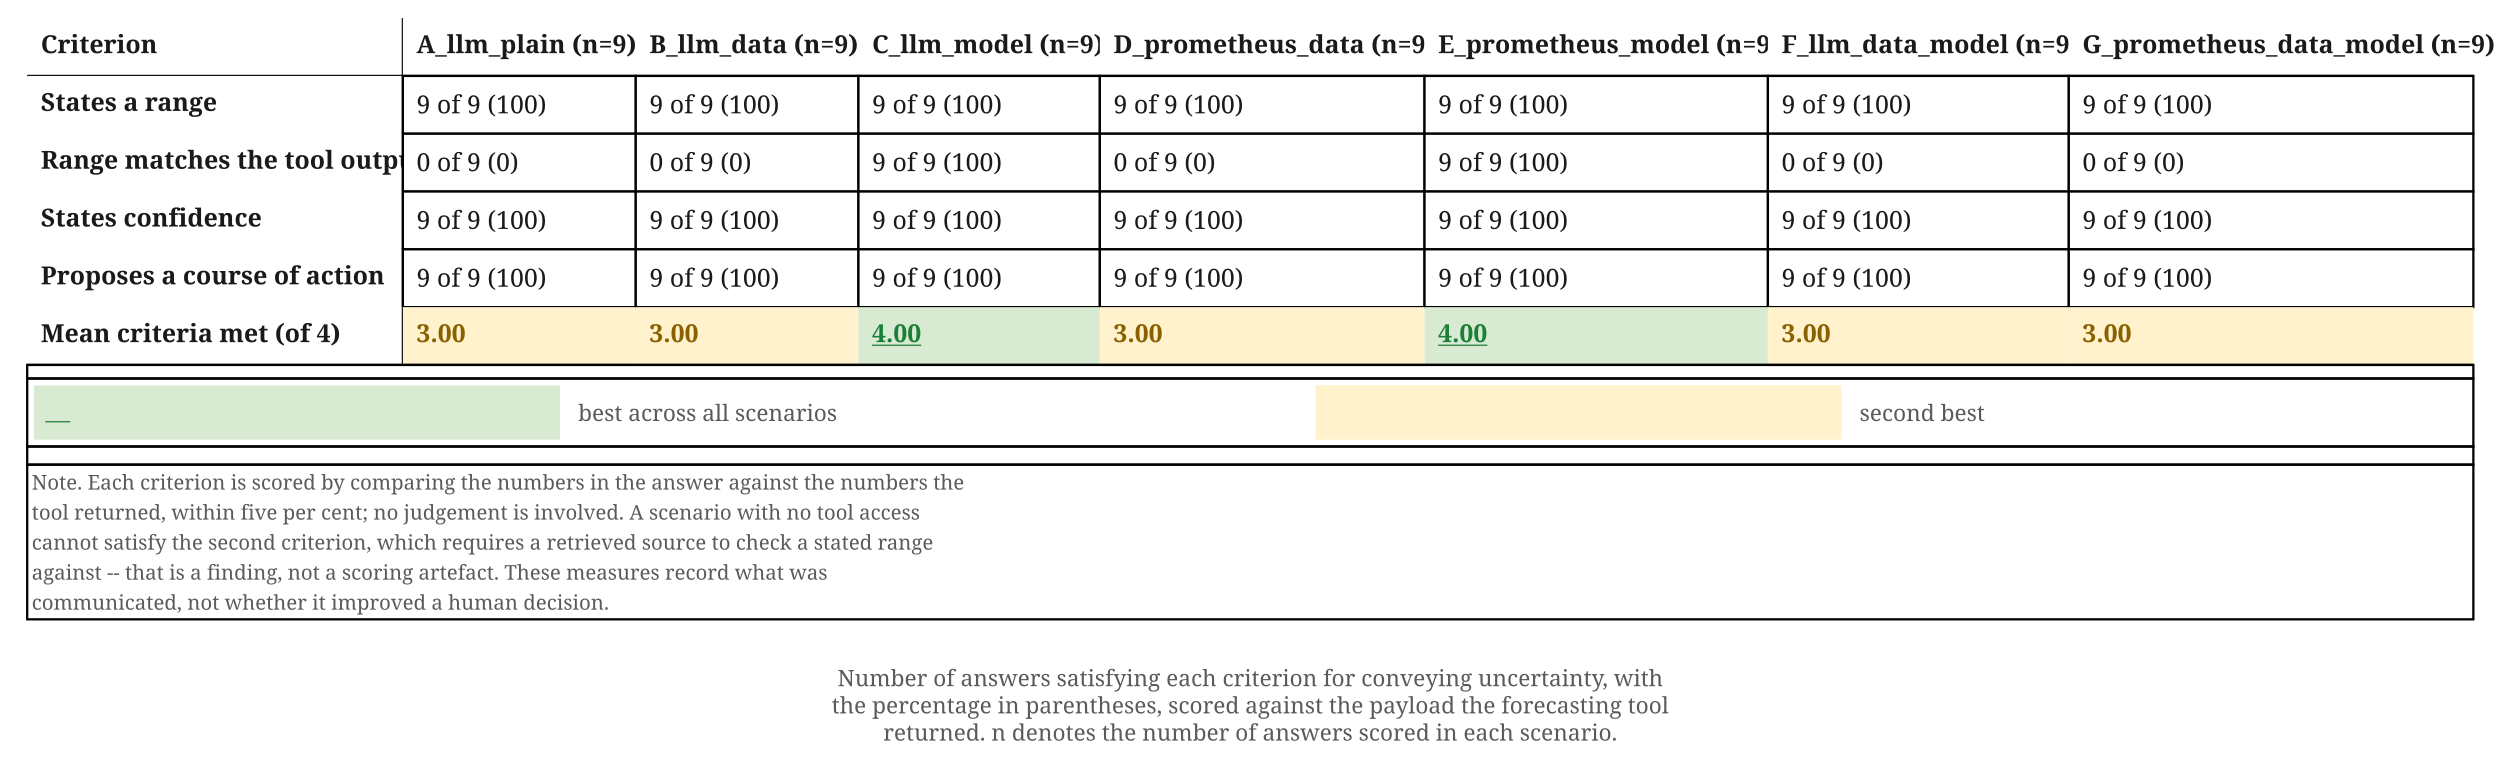
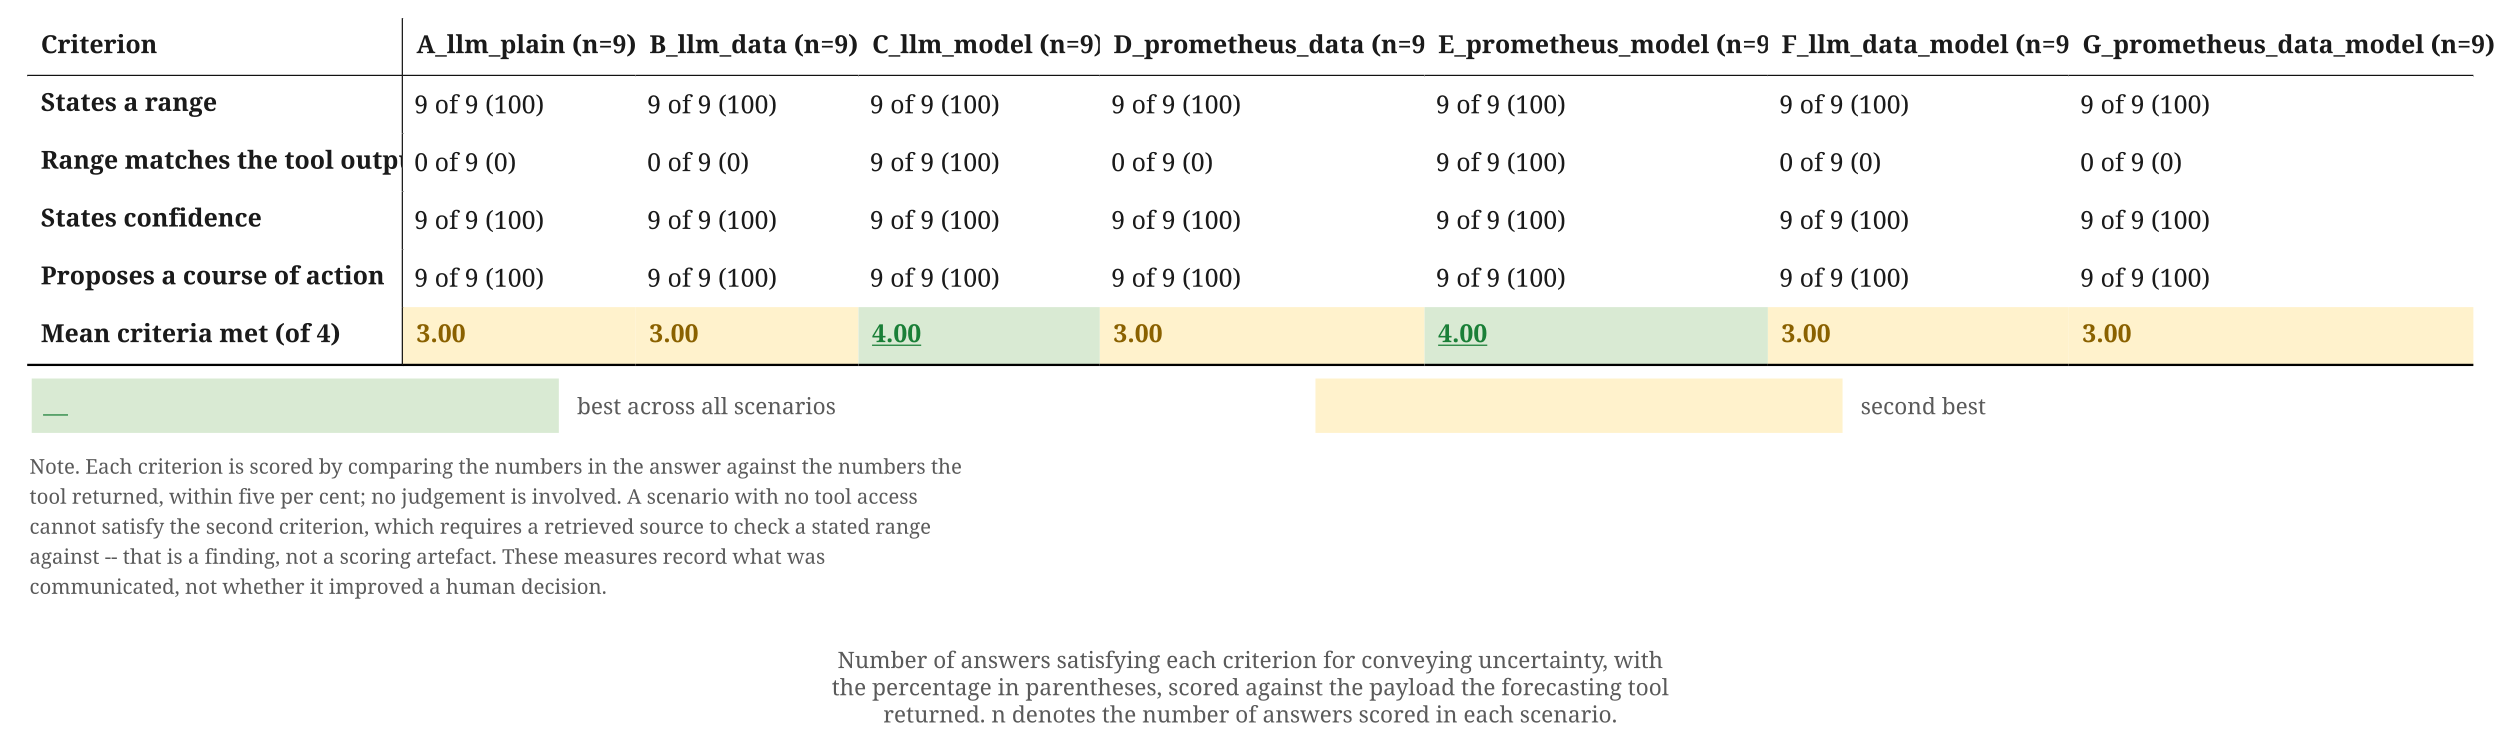
- <svg xmlns="http://www.w3.org/2000/svg" width="1103pt" height="337pt" viewBox="0.00 0.00 1103.00 337.00">
-   <g id="graph0" class="graph" transform="scale(1 1) rotate(0) translate(4 333.25)">
-     <polygon fill="white" stroke="none" points="-4,4 -4,-333.25 1099.25,-333.25 1099.25,4 -4,4" />
+ <svg xmlns="http://www.w3.org/2000/svg" width="1103pt" height="329pt" viewBox="0.00 0.00 1103.00 329.00">
+   <g id="graph0" class="graph" transform="scale(1 1) rotate(0) translate(4 325.25)">
+     <polygon fill="white" stroke="none" points="-4,4 -4,-325.25 1099.25,-325.25 1099.25,4 -4,4" />
    <text xml:space="preserve" text-anchor="middle" x="547.62" y="-30.5" font-family="Cambria" font-size="10.00" fill="#5a5a5a">Number of answers satisfying each criterion for conveying uncertainty, with</text>
    <text xml:space="preserve" text-anchor="middle" x="547.62" y="-18.5" font-family="Cambria" font-size="10.00" fill="#5a5a5a">the percentage in parentheses, scored against the payload the forecasting tool</text>
    <text xml:space="preserve" text-anchor="middle" x="547.62" y="-6.5" font-family="Cambria" font-size="10.00" fill="#5a5a5a">returned. n denotes the number of answers scored in each scenario.</text>
    <g id="node1" class="node">
-       <polygon fill="#ffffff" stroke="none" points="8,-299.75 8,-325.25 173.75,-325.25 173.75,-299.75 8,-299.75" />
-       <polyline fill="none" stroke="#000000" points="8,-299.75 173.75,-299.75 173.75,-325.25" />
-       <text xml:space="preserve" text-anchor="start" x="14" y="-309.8" font-family="Cambria" font-weight="bold" font-size="11.00" fill="#1a1a1a">Criterion</text>
-       <polygon fill="#ffffff" stroke="none" points="173.75,-299.75 173.75,-325.25 276.5,-325.25 276.5,-299.75 173.75,-299.75" />
-       <polyline fill="none" stroke="#000000" points="173.75,-299.75 276.5,-299.75" />
-       <text xml:space="preserve" text-anchor="start" x="179.75" y="-309.8" font-family="Cambria" font-weight="bold" font-size="11.00" fill="#1a1a1a">A_llm_plain (n=9)</text>
-       <polygon fill="#ffffff" stroke="none" points="276.5,-299.75 276.5,-325.25 374.75,-325.25 374.75,-299.75 276.5,-299.75" />
-       <polyline fill="none" stroke="#000000" points="276.5,-299.75 374.75,-299.75" />
-       <text xml:space="preserve" text-anchor="start" x="282.5" y="-309.8" font-family="Cambria" font-weight="bold" font-size="11.00" fill="#1a1a1a">B_llm_data (n=9)</text>
-       <polygon fill="#ffffff" stroke="none" points="374.75,-299.75 374.75,-325.25 481.25,-325.25 481.25,-299.75 374.75,-299.75" />
-       <polyline fill="none" stroke="#000000" points="374.75,-299.75 481.25,-299.75" />
-       <text xml:space="preserve" text-anchor="start" x="380.75" y="-309.8" font-family="Cambria" font-weight="bold" font-size="11.00" fill="#1a1a1a">C_llm_model (n=9)</text>
-       <polygon fill="#ffffff" stroke="none" points="481.25,-299.75 481.25,-325.25 624.5,-325.25 624.5,-299.75 481.25,-299.75" />
-       <polyline fill="none" stroke="#000000" points="481.25,-299.75 624.5,-299.75" />
-       <text xml:space="preserve" text-anchor="start" x="487.25" y="-309.8" font-family="Cambria" font-weight="bold" font-size="11.00" fill="#1a1a1a">D_prometheus_data (n=9)</text>
-       <polygon fill="#ffffff" stroke="none" points="624.5,-299.75 624.5,-325.25 776,-325.25 776,-299.75 624.5,-299.75" />
-       <polyline fill="none" stroke="#000000" points="624.5,-299.75 776,-299.75" />
-       <text xml:space="preserve" text-anchor="start" x="630.5" y="-309.8" font-family="Cambria" font-weight="bold" font-size="11.00" fill="#1a1a1a">E_prometheus_model (n=9)</text>
-       <polygon fill="#ffffff" stroke="none" points="776,-299.75 776,-325.25 908.75,-325.25 908.75,-299.75 776,-299.75" />
-       <polyline fill="none" stroke="#000000" points="776,-299.75 908.75,-299.75" />
-       <text xml:space="preserve" text-anchor="start" x="782" y="-309.8" font-family="Cambria" font-weight="bold" font-size="11.00" fill="#1a1a1a">F_llm_data_model (n=9)</text>
-       <polygon fill="#ffffff" stroke="none" points="908.75,-299.75 908.75,-325.25 1087.25,-325.25 1087.25,-299.75 908.75,-299.75" />
-       <polyline fill="none" stroke="#000000" points="908.75,-299.75 1087.25,-299.75" />
-       <text xml:space="preserve" text-anchor="start" x="914.75" y="-309.8" font-family="Cambria" font-weight="bold" font-size="11.00" fill="#1a1a1a">G_prometheus_data_model (n=9)</text>
-       <polygon fill="#ffffff" stroke="none" points="8,-274.25 8,-299.75 173.75,-299.75 173.75,-274.25 8,-274.25" />
-       <polyline fill="none" stroke="#000000" points="173.75,-274.25 173.75,-299.75" />
-       <text xml:space="preserve" text-anchor="start" x="14" y="-284.3" font-family="Cambria" font-weight="bold" font-size="11.00" fill="#1a1a1a">States a range</text>
-       <polygon fill="#ffffff" stroke="none" points="173.75,-274.25 173.75,-299.75 276.5,-299.75 276.5,-274.25 173.75,-274.25" />
-       <polygon fill="none" stroke="#000000" points="173.75,-274.25 173.75,-299.75 276.5,-299.75 276.5,-274.25 173.75,-274.25" />
-       <text xml:space="preserve" text-anchor="start" x="179.75" y="-283.25" font-family="Cambria" font-size="11.00" fill="#1a1a1a">9 of 9 (100)</text>
-       <polygon fill="#ffffff" stroke="none" points="276.5,-274.25 276.5,-299.75 374.75,-299.75 374.75,-274.25 276.5,-274.25" />
-       <polygon fill="none" stroke="#000000" points="276.5,-274.25 276.5,-299.75 374.75,-299.75 374.75,-274.25 276.5,-274.25" />
-       <text xml:space="preserve" text-anchor="start" x="282.5" y="-283.25" font-family="Cambria" font-size="11.00" fill="#1a1a1a">9 of 9 (100)</text>
-       <polygon fill="#ffffff" stroke="none" points="374.75,-274.25 374.75,-299.75 481.25,-299.75 481.25,-274.25 374.75,-274.25" />
-       <polygon fill="none" stroke="#000000" points="374.75,-274.25 374.75,-299.75 481.25,-299.75 481.25,-274.25 374.75,-274.25" />
-       <text xml:space="preserve" text-anchor="start" x="380.75" y="-283.25" font-family="Cambria" font-size="11.00" fill="#1a1a1a">9 of 9 (100)</text>
-       <polygon fill="#ffffff" stroke="none" points="481.25,-274.25 481.25,-299.75 624.5,-299.75 624.5,-274.25 481.25,-274.25" />
-       <polygon fill="none" stroke="#000000" points="481.25,-274.25 481.25,-299.75 624.5,-299.75 624.5,-274.25 481.25,-274.25" />
-       <text xml:space="preserve" text-anchor="start" x="487.25" y="-283.25" font-family="Cambria" font-size="11.00" fill="#1a1a1a">9 of 9 (100)</text>
-       <polygon fill="#ffffff" stroke="none" points="624.5,-274.25 624.5,-299.75 776,-299.75 776,-274.25 624.5,-274.25" />
-       <polygon fill="none" stroke="#000000" points="624.5,-274.25 624.5,-299.75 776,-299.75 776,-274.25 624.5,-274.25" />
-       <text xml:space="preserve" text-anchor="start" x="630.5" y="-283.25" font-family="Cambria" font-size="11.00" fill="#1a1a1a">9 of 9 (100)</text>
-       <polygon fill="#ffffff" stroke="none" points="776,-274.25 776,-299.75 908.75,-299.75 908.75,-274.25 776,-274.25" />
-       <polygon fill="none" stroke="#000000" points="776,-274.25 776,-299.75 908.75,-299.75 908.75,-274.25 776,-274.25" />
-       <text xml:space="preserve" text-anchor="start" x="782" y="-283.25" font-family="Cambria" font-size="11.00" fill="#1a1a1a">9 of 9 (100)</text>
-       <polygon fill="#ffffff" stroke="none" points="908.75,-274.25 908.75,-299.75 1087.25,-299.75 1087.25,-274.25 908.75,-274.25" />
-       <polygon fill="none" stroke="#000000" points="908.75,-274.25 908.75,-299.75 1087.25,-299.75 1087.25,-274.25 908.75,-274.25" />
-       <text xml:space="preserve" text-anchor="start" x="914.75" y="-283.25" font-family="Cambria" font-size="11.00" fill="#1a1a1a">9 of 9 (100)</text>
-       <polygon fill="#ffffff" stroke="none" points="8,-248.75 8,-274.25 173.75,-274.25 173.75,-248.75 8,-248.75" />
-       <polyline fill="none" stroke="#000000" points="173.75,-248.75 173.75,-274.25" />
-       <text xml:space="preserve" text-anchor="start" x="14" y="-258.8" font-family="Cambria" font-weight="bold" font-size="11.00" fill="#1a1a1a">Range matches the tool output</text>
-       <polygon fill="#ffffff" stroke="none" points="173.75,-248.75 173.75,-274.25 276.5,-274.25 276.5,-248.75 173.75,-248.75" />
-       <polygon fill="none" stroke="#000000" points="173.75,-248.75 173.75,-274.25 276.5,-274.25 276.5,-248.75 173.75,-248.75" />
-       <text xml:space="preserve" text-anchor="start" x="179.75" y="-257.75" font-family="Cambria" font-size="11.00" fill="#1a1a1a">0 of 9 (0)</text>
-       <polygon fill="#ffffff" stroke="none" points="276.5,-248.75 276.5,-274.25 374.75,-274.25 374.75,-248.75 276.5,-248.75" />
-       <polygon fill="none" stroke="#000000" points="276.5,-248.75 276.5,-274.25 374.75,-274.25 374.75,-248.75 276.5,-248.75" />
-       <text xml:space="preserve" text-anchor="start" x="282.5" y="-257.75" font-family="Cambria" font-size="11.00" fill="#1a1a1a">0 of 9 (0)</text>
-       <polygon fill="#ffffff" stroke="none" points="374.75,-248.75 374.75,-274.25 481.25,-274.25 481.25,-248.75 374.75,-248.75" />
-       <polygon fill="none" stroke="#000000" points="374.75,-248.75 374.75,-274.25 481.25,-274.25 481.25,-248.75 374.75,-248.75" />
-       <text xml:space="preserve" text-anchor="start" x="380.75" y="-257.75" font-family="Cambria" font-size="11.00" fill="#1a1a1a">9 of 9 (100)</text>
-       <polygon fill="#ffffff" stroke="none" points="481.25,-248.75 481.25,-274.25 624.5,-274.25 624.5,-248.75 481.25,-248.75" />
-       <polygon fill="none" stroke="#000000" points="481.25,-248.75 481.25,-274.25 624.5,-274.25 624.5,-248.75 481.25,-248.75" />
-       <text xml:space="preserve" text-anchor="start" x="487.25" y="-257.75" font-family="Cambria" font-size="11.00" fill="#1a1a1a">0 of 9 (0)</text>
-       <polygon fill="#ffffff" stroke="none" points="624.5,-248.75 624.5,-274.25 776,-274.25 776,-248.75 624.5,-248.75" />
-       <polygon fill="none" stroke="#000000" points="624.5,-248.75 624.5,-274.25 776,-274.25 776,-248.75 624.5,-248.75" />
-       <text xml:space="preserve" text-anchor="start" x="630.5" y="-257.75" font-family="Cambria" font-size="11.00" fill="#1a1a1a">9 of 9 (100)</text>
-       <polygon fill="#ffffff" stroke="none" points="776,-248.75 776,-274.25 908.75,-274.25 908.75,-248.75 776,-248.75" />
-       <polygon fill="none" stroke="#000000" points="776,-248.75 776,-274.25 908.75,-274.25 908.75,-248.75 776,-248.75" />
-       <text xml:space="preserve" text-anchor="start" x="782" y="-257.75" font-family="Cambria" font-size="11.00" fill="#1a1a1a">0 of 9 (0)</text>
-       <polygon fill="#ffffff" stroke="none" points="908.75,-248.75 908.75,-274.25 1087.25,-274.25 1087.25,-248.75 908.75,-248.75" />
-       <polygon fill="none" stroke="#000000" points="908.75,-248.75 908.75,-274.25 1087.25,-274.25 1087.25,-248.75 908.75,-248.75" />
-       <text xml:space="preserve" text-anchor="start" x="914.75" y="-257.75" font-family="Cambria" font-size="11.00" fill="#1a1a1a">0 of 9 (0)</text>
-       <polygon fill="#ffffff" stroke="none" points="8,-223.25 8,-248.75 173.75,-248.75 173.75,-223.25 8,-223.25" />
-       <polyline fill="none" stroke="#000000" points="173.75,-223.25 173.75,-248.75" />
-       <text xml:space="preserve" text-anchor="start" x="14" y="-233.3" font-family="Cambria" font-weight="bold" font-size="11.00" fill="#1a1a1a">States confidence</text>
-       <polygon fill="#ffffff" stroke="none" points="173.75,-223.25 173.75,-248.75 276.5,-248.75 276.5,-223.25 173.75,-223.25" />
-       <polygon fill="none" stroke="#000000" points="173.75,-223.25 173.75,-248.75 276.5,-248.75 276.5,-223.25 173.75,-223.25" />
-       <text xml:space="preserve" text-anchor="start" x="179.75" y="-232.25" font-family="Cambria" font-size="11.00" fill="#1a1a1a">9 of 9 (100)</text>
-       <polygon fill="#ffffff" stroke="none" points="276.5,-223.25 276.5,-248.75 374.75,-248.75 374.75,-223.25 276.5,-223.25" />
-       <polygon fill="none" stroke="#000000" points="276.5,-223.25 276.5,-248.75 374.75,-248.75 374.75,-223.25 276.5,-223.25" />
-       <text xml:space="preserve" text-anchor="start" x="282.5" y="-232.25" font-family="Cambria" font-size="11.00" fill="#1a1a1a">9 of 9 (100)</text>
-       <polygon fill="#ffffff" stroke="none" points="374.75,-223.25 374.75,-248.75 481.25,-248.75 481.25,-223.25 374.75,-223.25" />
-       <polygon fill="none" stroke="#000000" points="374.75,-223.25 374.75,-248.75 481.25,-248.75 481.25,-223.25 374.75,-223.25" />
-       <text xml:space="preserve" text-anchor="start" x="380.75" y="-232.25" font-family="Cambria" font-size="11.00" fill="#1a1a1a">9 of 9 (100)</text>
-       <polygon fill="#ffffff" stroke="none" points="481.25,-223.25 481.25,-248.75 624.5,-248.75 624.5,-223.25 481.25,-223.25" />
-       <polygon fill="none" stroke="#000000" points="481.25,-223.25 481.25,-248.75 624.5,-248.75 624.5,-223.25 481.25,-223.25" />
-       <text xml:space="preserve" text-anchor="start" x="487.25" y="-232.25" font-family="Cambria" font-size="11.00" fill="#1a1a1a">9 of 9 (100)</text>
-       <polygon fill="#ffffff" stroke="none" points="624.5,-223.25 624.5,-248.75 776,-248.75 776,-223.25 624.5,-223.25" />
-       <polygon fill="none" stroke="#000000" points="624.5,-223.25 624.5,-248.75 776,-248.75 776,-223.25 624.5,-223.25" />
-       <text xml:space="preserve" text-anchor="start" x="630.5" y="-232.25" font-family="Cambria" font-size="11.00" fill="#1a1a1a">9 of 9 (100)</text>
-       <polygon fill="#ffffff" stroke="none" points="776,-223.25 776,-248.75 908.75,-248.75 908.75,-223.25 776,-223.25" />
-       <polygon fill="none" stroke="#000000" points="776,-223.25 776,-248.75 908.75,-248.75 908.75,-223.25 776,-223.25" />
-       <text xml:space="preserve" text-anchor="start" x="782" y="-232.25" font-family="Cambria" font-size="11.00" fill="#1a1a1a">9 of 9 (100)</text>
-       <polygon fill="#ffffff" stroke="none" points="908.75,-223.25 908.75,-248.75 1087.25,-248.75 1087.25,-223.25 908.75,-223.25" />
-       <polygon fill="none" stroke="#000000" points="908.75,-223.25 908.75,-248.75 1087.25,-248.75 1087.25,-223.25 908.75,-223.25" />
-       <text xml:space="preserve" text-anchor="start" x="914.75" y="-232.25" font-family="Cambria" font-size="11.00" fill="#1a1a1a">9 of 9 (100)</text>
-       <polygon fill="#ffffff" stroke="none" points="8,-197.75 8,-223.25 173.75,-223.25 173.75,-197.75 8,-197.75" />
-       <polyline fill="none" stroke="#000000" points="173.75,-197.75 173.75,-223.25" />
-       <text xml:space="preserve" text-anchor="start" x="14" y="-207.8" font-family="Cambria" font-weight="bold" font-size="11.00" fill="#1a1a1a">Proposes a course of action</text>
-       <polygon fill="#ffffff" stroke="none" points="173.75,-197.75 173.75,-223.25 276.5,-223.25 276.5,-197.75 173.75,-197.75" />
-       <polygon fill="none" stroke="#000000" points="173.75,-197.75 173.75,-223.25 276.5,-223.25 276.5,-197.75 173.75,-197.75" />
-       <text xml:space="preserve" text-anchor="start" x="179.75" y="-206.75" font-family="Cambria" font-size="11.00" fill="#1a1a1a">9 of 9 (100)</text>
-       <polygon fill="#ffffff" stroke="none" points="276.5,-197.75 276.5,-223.25 374.75,-223.25 374.75,-197.75 276.5,-197.75" />
-       <polygon fill="none" stroke="#000000" points="276.5,-197.75 276.5,-223.25 374.75,-223.25 374.75,-197.75 276.5,-197.75" />
-       <text xml:space="preserve" text-anchor="start" x="282.5" y="-206.75" font-family="Cambria" font-size="11.00" fill="#1a1a1a">9 of 9 (100)</text>
-       <polygon fill="#ffffff" stroke="none" points="374.75,-197.75 374.75,-223.25 481.25,-223.25 481.25,-197.75 374.75,-197.75" />
-       <polygon fill="none" stroke="#000000" points="374.75,-197.75 374.75,-223.25 481.25,-223.25 481.25,-197.75 374.75,-197.75" />
-       <text xml:space="preserve" text-anchor="start" x="380.75" y="-206.75" font-family="Cambria" font-size="11.00" fill="#1a1a1a">9 of 9 (100)</text>
-       <polygon fill="#ffffff" stroke="none" points="481.25,-197.75 481.25,-223.25 624.5,-223.25 624.5,-197.75 481.25,-197.75" />
-       <polygon fill="none" stroke="#000000" points="481.25,-197.75 481.25,-223.25 624.5,-223.25 624.5,-197.75 481.25,-197.75" />
-       <text xml:space="preserve" text-anchor="start" x="487.25" y="-206.75" font-family="Cambria" font-size="11.00" fill="#1a1a1a">9 of 9 (100)</text>
-       <polygon fill="#ffffff" stroke="none" points="624.5,-197.75 624.5,-223.25 776,-223.25 776,-197.75 624.5,-197.75" />
-       <polygon fill="none" stroke="#000000" points="624.5,-197.75 624.5,-223.25 776,-223.25 776,-197.75 624.5,-197.75" />
-       <text xml:space="preserve" text-anchor="start" x="630.5" y="-206.75" font-family="Cambria" font-size="11.00" fill="#1a1a1a">9 of 9 (100)</text>
-       <polygon fill="#ffffff" stroke="none" points="776,-197.75 776,-223.25 908.75,-223.25 908.75,-197.75 776,-197.75" />
-       <polygon fill="none" stroke="#000000" points="776,-197.75 776,-223.25 908.75,-223.25 908.75,-197.75 776,-197.75" />
-       <text xml:space="preserve" text-anchor="start" x="782" y="-206.75" font-family="Cambria" font-size="11.00" fill="#1a1a1a">9 of 9 (100)</text>
-       <polygon fill="#ffffff" stroke="none" points="908.75,-197.75 908.75,-223.25 1087.25,-223.25 1087.25,-197.75 908.75,-197.75" />
-       <polygon fill="none" stroke="#000000" points="908.75,-197.75 908.75,-223.25 1087.25,-223.25 1087.25,-197.75 908.75,-197.75" />
-       <text xml:space="preserve" text-anchor="start" x="914.75" y="-206.75" font-family="Cambria" font-size="11.00" fill="#1a1a1a">9 of 9 (100)</text>
-       <polygon fill="#ffffff" stroke="none" points="8,-172.25 8,-197.75 173.75,-197.75 173.75,-172.25 8,-172.25" />
-       <polyline fill="none" stroke="#000000" points="8,-172.25 173.75,-172.25 173.75,-197.75" />
-       <text xml:space="preserve" text-anchor="start" x="14" y="-182.3" font-family="Cambria" font-weight="bold" font-size="11.00" fill="#1a1a1a">Mean criteria met (of 4)</text>
-       <polygon fill="#fff2cc" stroke="none" points="173.75,-172.25 173.75,-197.75 276.5,-197.75 276.5,-172.25 173.75,-172.25" />
-       <polyline fill="none" stroke="#000000" points="173.75,-172.25 276.5,-172.25" />
-       <text xml:space="preserve" text-anchor="start" x="179.75" y="-182.3" font-family="Cambria" font-weight="bold" font-size="11.00" fill="#8a6100">3.00</text>
-       <polygon fill="#fff2cc" stroke="none" points="276.5,-172.25 276.5,-197.75 374.75,-197.75 374.75,-172.25 276.5,-172.25" />
-       <polyline fill="none" stroke="#000000" points="276.5,-172.25 374.75,-172.25" />
-       <text xml:space="preserve" text-anchor="start" x="282.5" y="-182.3" font-family="Cambria" font-weight="bold" font-size="11.00" fill="#8a6100">3.00</text>
-       <polygon fill="#d9ead3" stroke="none" points="374.75,-172.25 374.75,-197.75 481.25,-197.75 481.25,-172.25 374.75,-172.25" />
-       <polyline fill="none" stroke="#000000" points="374.75,-172.25 481.25,-172.25" />
-       <text xml:space="preserve" text-anchor="start" x="380.75" y="-182.3" font-family="Cambria" font-weight="bold" text-decoration="underline" font-size="11.00" fill="#1a7f37">4.00</text>
-       <polygon fill="#fff2cc" stroke="none" points="481.25,-172.25 481.25,-197.75 624.5,-197.75 624.5,-172.25 481.25,-172.25" />
-       <polyline fill="none" stroke="#000000" points="481.25,-172.25 624.5,-172.25" />
-       <text xml:space="preserve" text-anchor="start" x="487.25" y="-182.3" font-family="Cambria" font-weight="bold" font-size="11.00" fill="#8a6100">3.00</text>
-       <polygon fill="#d9ead3" stroke="none" points="624.5,-172.25 624.5,-197.75 776,-197.75 776,-172.25 624.5,-172.25" />
-       <polyline fill="none" stroke="#000000" points="624.5,-172.25 776,-172.25" />
-       <text xml:space="preserve" text-anchor="start" x="630.5" y="-182.3" font-family="Cambria" font-weight="bold" text-decoration="underline" font-size="11.00" fill="#1a7f37">4.00</text>
-       <polygon fill="#fff2cc" stroke="none" points="776,-172.25 776,-197.75 908.75,-197.75 908.75,-172.25 776,-172.25" />
-       <polyline fill="none" stroke="#000000" points="776,-172.25 908.75,-172.25" />
-       <text xml:space="preserve" text-anchor="start" x="782" y="-182.3" font-family="Cambria" font-weight="bold" font-size="11.00" fill="#8a6100">3.00</text>
-       <polygon fill="#fff2cc" stroke="none" points="908.75,-172.25 908.75,-197.75 1087.25,-197.75 1087.25,-172.25 908.75,-172.25" />
-       <polyline fill="none" stroke="#000000" points="908.75,-172.25 1087.25,-172.25" />
-       <text xml:space="preserve" text-anchor="start" x="914.75" y="-182.3" font-family="Cambria" font-weight="bold" font-size="11.00" fill="#8a6100">3.00</text>
-       <polygon fill="none" stroke="#000000" points="8,-166.25 8,-172.25 1087.25,-172.25 1087.25,-166.25 8,-166.25" />
-       <polygon fill="none" stroke="#000000" points="8,-136.25 8,-166.25 1087.25,-166.25 1087.25,-136.25 8,-136.25" />
-       <polygon fill="#d9ead3" stroke="none" points="11,-139.25 11,-163.25 243.06,-163.25 243.06,-139.25 11,-139.25" />
-       <text xml:space="preserve" text-anchor="start" x="16" y="-148.55" font-family="Cambria" font-weight="bold" text-decoration="underline" font-size="11.00" fill="#1a7f37"> </text>
-       <text xml:space="preserve" text-anchor="start" x="251.06" y="-147.5" font-family="Cambria" font-size="10.00" fill="#5a5a5a">best across all scenarios</text>
-       <polygon fill="#fff2cc" stroke="none" points="576.38,-139.25 576.38,-163.25 808.44,-163.25 808.44,-139.25 576.38,-139.25" />
-       <text xml:space="preserve" text-anchor="start" x="581.38" y="-148.55" font-family="Cambria" font-weight="bold" font-size="11.00" fill="#8a6100"> </text>
-       <text xml:space="preserve" text-anchor="start" x="816.44" y="-147.5" font-family="Cambria" font-size="10.00" fill="#5a5a5a">second best</text>
-       <polygon fill="none" stroke="#000000" points="8,-128.25 8,-136.25 1087.25,-136.25 1087.25,-128.25 8,-128.25" />
-       <polygon fill="none" stroke="#000000" points="8,-60 8,-128.25 1087.25,-128.25 1087.25,-60 8,-60" />
-       <text xml:space="preserve" text-anchor="start" x="10" y="-117.25" font-family="Cambria" font-size="9.00" fill="#5a5a5a">Note. Each criterion is scored by comparing the numbers in the answer against the numbers the</text>
-       <text xml:space="preserve" text-anchor="start" x="10" y="-104" font-family="Cambria" font-size="9.00" fill="#5a5a5a">tool returned, within five per cent; no judgement is involved. A scenario with no tool access</text>
-       <text xml:space="preserve" text-anchor="start" x="10" y="-90.75" font-family="Cambria" font-size="9.00" fill="#5a5a5a">cannot satisfy the second criterion, which requires a retrieved source to check a stated range</text>
-       <text xml:space="preserve" text-anchor="start" x="10" y="-77.5" font-family="Cambria" font-size="9.00" fill="#5a5a5a">against -- that is a finding, not a scoring artefact. These measures record what was</text>
-       <text xml:space="preserve" text-anchor="start" x="10" y="-64.25" font-family="Cambria" font-size="9.00" fill="#5a5a5a">communicated, not whether it improved a human decision.</text>
+       <polygon fill="#ffffff" stroke="none" points="8,-291.75 8,-317.25 173.75,-317.25 173.75,-291.75 8,-291.75" />
+       <polyline fill="none" stroke="#000000" points="8,-291.75 173.75,-291.75 173.75,-317.25" />
+       <text xml:space="preserve" text-anchor="start" x="14" y="-301.8" font-family="Cambria" font-weight="bold" font-size="11.00" fill="#1a1a1a">Criterion</text>
+       <polygon fill="#ffffff" stroke="none" points="173.75,-291.75 173.75,-317.25 276.5,-317.25 276.5,-291.75 173.75,-291.75" />
+       <polyline fill="none" stroke="#000000" points="173.75,-291.75 276.5,-291.75" />
+       <text xml:space="preserve" text-anchor="start" x="179.75" y="-301.8" font-family="Cambria" font-weight="bold" font-size="11.00" fill="#1a1a1a">A_llm_plain (n=9)</text>
+       <polygon fill="#ffffff" stroke="none" points="276.5,-291.75 276.5,-317.25 374.75,-317.25 374.75,-291.75 276.5,-291.75" />
+       <polyline fill="none" stroke="#000000" points="276.5,-291.75 374.75,-291.75" />
+       <text xml:space="preserve" text-anchor="start" x="282.5" y="-301.8" font-family="Cambria" font-weight="bold" font-size="11.00" fill="#1a1a1a">B_llm_data (n=9)</text>
+       <polygon fill="#ffffff" stroke="none" points="374.75,-291.75 374.75,-317.25 481.25,-317.25 481.25,-291.75 374.75,-291.75" />
+       <polyline fill="none" stroke="#000000" points="374.75,-291.75 481.25,-291.75" />
+       <text xml:space="preserve" text-anchor="start" x="380.75" y="-301.8" font-family="Cambria" font-weight="bold" font-size="11.00" fill="#1a1a1a">C_llm_model (n=9)</text>
+       <polygon fill="#ffffff" stroke="none" points="481.25,-291.75 481.25,-317.25 624.5,-317.25 624.5,-291.75 481.25,-291.75" />
+       <polyline fill="none" stroke="#000000" points="481.25,-291.75 624.5,-291.75" />
+       <text xml:space="preserve" text-anchor="start" x="487.25" y="-301.8" font-family="Cambria" font-weight="bold" font-size="11.00" fill="#1a1a1a">D_prometheus_data (n=9)</text>
+       <polygon fill="#ffffff" stroke="none" points="624.5,-291.75 624.5,-317.25 776,-317.25 776,-291.75 624.5,-291.75" />
+       <polyline fill="none" stroke="#000000" points="624.5,-291.75 776,-291.75" />
+       <text xml:space="preserve" text-anchor="start" x="630.5" y="-301.8" font-family="Cambria" font-weight="bold" font-size="11.00" fill="#1a1a1a">E_prometheus_model (n=9)</text>
+       <polygon fill="#ffffff" stroke="none" points="776,-291.75 776,-317.25 908.75,-317.25 908.75,-291.75 776,-291.75" />
+       <polyline fill="none" stroke="#000000" points="776,-291.75 908.75,-291.75" />
+       <text xml:space="preserve" text-anchor="start" x="782" y="-301.8" font-family="Cambria" font-weight="bold" font-size="11.00" fill="#1a1a1a">F_llm_data_model (n=9)</text>
+       <polygon fill="#ffffff" stroke="none" points="908.75,-291.75 908.75,-317.25 1087.25,-317.25 1087.25,-291.75 908.75,-291.75" />
+       <polyline fill="none" stroke="#000000" points="908.75,-291.75 1087.25,-291.75" />
+       <text xml:space="preserve" text-anchor="start" x="914.75" y="-301.8" font-family="Cambria" font-weight="bold" font-size="11.00" fill="#1a1a1a">G_prometheus_data_model (n=9)</text>
+       <polygon fill="#ffffff" stroke="none" points="8,-266.25 8,-291.75 173.75,-291.75 173.75,-266.25 8,-266.25" />
+       <polyline fill="none" stroke="#000000" points="173.75,-266.25 173.75,-291.75" />
+       <text xml:space="preserve" text-anchor="start" x="14" y="-276.3" font-family="Cambria" font-weight="bold" font-size="11.00" fill="#1a1a1a">States a range</text>
+       <polygon fill="#ffffff" stroke="none" points="173.75,-266.25 173.75,-291.75 276.5,-291.75 276.5,-266.25 173.75,-266.25" />
+       <text xml:space="preserve" text-anchor="start" x="178.75" y="-275.25" font-family="Cambria" font-size="11.00" fill="#1a1a1a">9 of 9 (100)</text>
+       <polygon fill="#ffffff" stroke="none" points="276.5,-266.25 276.5,-291.75 374.75,-291.75 374.75,-266.25 276.5,-266.25" />
+       <text xml:space="preserve" text-anchor="start" x="281.5" y="-275.25" font-family="Cambria" font-size="11.00" fill="#1a1a1a">9 of 9 (100)</text>
+       <polygon fill="#ffffff" stroke="none" points="374.75,-266.25 374.75,-291.75 481.25,-291.75 481.25,-266.25 374.75,-266.25" />
+       <text xml:space="preserve" text-anchor="start" x="379.75" y="-275.25" font-family="Cambria" font-size="11.00" fill="#1a1a1a">9 of 9 (100)</text>
+       <polygon fill="#ffffff" stroke="none" points="481.25,-266.25 481.25,-291.75 624.5,-291.75 624.5,-266.25 481.25,-266.25" />
+       <text xml:space="preserve" text-anchor="start" x="486.25" y="-275.25" font-family="Cambria" font-size="11.00" fill="#1a1a1a">9 of 9 (100)</text>
+       <polygon fill="#ffffff" stroke="none" points="624.5,-266.25 624.5,-291.75 776,-291.75 776,-266.25 624.5,-266.25" />
+       <text xml:space="preserve" text-anchor="start" x="629.5" y="-275.25" font-family="Cambria" font-size="11.00" fill="#1a1a1a">9 of 9 (100)</text>
+       <polygon fill="#ffffff" stroke="none" points="776,-266.25 776,-291.75 908.75,-291.75 908.75,-266.25 776,-266.25" />
+       <text xml:space="preserve" text-anchor="start" x="781" y="-275.25" font-family="Cambria" font-size="11.00" fill="#1a1a1a">9 of 9 (100)</text>
+       <polygon fill="#ffffff" stroke="none" points="908.75,-266.25 908.75,-291.75 1087.25,-291.75 1087.25,-266.25 908.75,-266.25" />
+       <text xml:space="preserve" text-anchor="start" x="913.75" y="-275.25" font-family="Cambria" font-size="11.00" fill="#1a1a1a">9 of 9 (100)</text>
+       <polygon fill="#ffffff" stroke="none" points="8,-240.75 8,-266.25 173.75,-266.25 173.75,-240.75 8,-240.75" />
+       <polyline fill="none" stroke="#000000" points="173.75,-240.75 173.75,-266.25" />
+       <text xml:space="preserve" text-anchor="start" x="14" y="-250.8" font-family="Cambria" font-weight="bold" font-size="11.00" fill="#1a1a1a">Range matches the tool output</text>
+       <polygon fill="#ffffff" stroke="none" points="173.75,-240.75 173.75,-266.25 276.5,-266.25 276.5,-240.75 173.75,-240.75" />
+       <text xml:space="preserve" text-anchor="start" x="178.75" y="-249.75" font-family="Cambria" font-size="11.00" fill="#1a1a1a">0 of 9 (0)</text>
+       <polygon fill="#ffffff" stroke="none" points="276.5,-240.75 276.5,-266.25 374.75,-266.25 374.75,-240.75 276.5,-240.75" />
+       <text xml:space="preserve" text-anchor="start" x="281.5" y="-249.75" font-family="Cambria" font-size="11.00" fill="#1a1a1a">0 of 9 (0)</text>
+       <polygon fill="#ffffff" stroke="none" points="374.75,-240.75 374.75,-266.25 481.25,-266.25 481.25,-240.75 374.75,-240.75" />
+       <text xml:space="preserve" text-anchor="start" x="379.75" y="-249.75" font-family="Cambria" font-size="11.00" fill="#1a1a1a">9 of 9 (100)</text>
+       <polygon fill="#ffffff" stroke="none" points="481.25,-240.75 481.25,-266.25 624.5,-266.25 624.5,-240.75 481.25,-240.75" />
+       <text xml:space="preserve" text-anchor="start" x="486.25" y="-249.75" font-family="Cambria" font-size="11.00" fill="#1a1a1a">0 of 9 (0)</text>
+       <polygon fill="#ffffff" stroke="none" points="624.5,-240.75 624.5,-266.25 776,-266.25 776,-240.75 624.5,-240.75" />
+       <text xml:space="preserve" text-anchor="start" x="629.5" y="-249.75" font-family="Cambria" font-size="11.00" fill="#1a1a1a">9 of 9 (100)</text>
+       <polygon fill="#ffffff" stroke="none" points="776,-240.75 776,-266.25 908.75,-266.25 908.75,-240.75 776,-240.75" />
+       <text xml:space="preserve" text-anchor="start" x="781" y="-249.75" font-family="Cambria" font-size="11.00" fill="#1a1a1a">0 of 9 (0)</text>
+       <polygon fill="#ffffff" stroke="none" points="908.75,-240.75 908.75,-266.25 1087.25,-266.25 1087.25,-240.75 908.75,-240.75" />
+       <text xml:space="preserve" text-anchor="start" x="913.75" y="-249.75" font-family="Cambria" font-size="11.00" fill="#1a1a1a">0 of 9 (0)</text>
+       <polygon fill="#ffffff" stroke="none" points="8,-215.25 8,-240.75 173.75,-240.75 173.75,-215.25 8,-215.25" />
+       <polyline fill="none" stroke="#000000" points="173.75,-215.25 173.75,-240.75" />
+       <text xml:space="preserve" text-anchor="start" x="14" y="-225.3" font-family="Cambria" font-weight="bold" font-size="11.00" fill="#1a1a1a">States confidence</text>
+       <polygon fill="#ffffff" stroke="none" points="173.75,-215.25 173.75,-240.75 276.5,-240.75 276.5,-215.25 173.75,-215.25" />
+       <text xml:space="preserve" text-anchor="start" x="178.75" y="-224.25" font-family="Cambria" font-size="11.00" fill="#1a1a1a">9 of 9 (100)</text>
+       <polygon fill="#ffffff" stroke="none" points="276.5,-215.25 276.5,-240.75 374.75,-240.75 374.75,-215.25 276.5,-215.25" />
+       <text xml:space="preserve" text-anchor="start" x="281.5" y="-224.25" font-family="Cambria" font-size="11.00" fill="#1a1a1a">9 of 9 (100)</text>
+       <polygon fill="#ffffff" stroke="none" points="374.75,-215.25 374.75,-240.75 481.25,-240.75 481.25,-215.25 374.75,-215.25" />
+       <text xml:space="preserve" text-anchor="start" x="379.75" y="-224.25" font-family="Cambria" font-size="11.00" fill="#1a1a1a">9 of 9 (100)</text>
+       <polygon fill="#ffffff" stroke="none" points="481.25,-215.25 481.25,-240.75 624.5,-240.75 624.5,-215.25 481.25,-215.25" />
+       <text xml:space="preserve" text-anchor="start" x="486.25" y="-224.25" font-family="Cambria" font-size="11.00" fill="#1a1a1a">9 of 9 (100)</text>
+       <polygon fill="#ffffff" stroke="none" points="624.5,-215.25 624.5,-240.75 776,-240.75 776,-215.25 624.5,-215.25" />
+       <text xml:space="preserve" text-anchor="start" x="629.5" y="-224.25" font-family="Cambria" font-size="11.00" fill="#1a1a1a">9 of 9 (100)</text>
+       <polygon fill="#ffffff" stroke="none" points="776,-215.25 776,-240.75 908.75,-240.75 908.75,-215.25 776,-215.25" />
+       <text xml:space="preserve" text-anchor="start" x="781" y="-224.25" font-family="Cambria" font-size="11.00" fill="#1a1a1a">9 of 9 (100)</text>
+       <polygon fill="#ffffff" stroke="none" points="908.75,-215.25 908.75,-240.75 1087.25,-240.75 1087.25,-215.25 908.75,-215.25" />
+       <text xml:space="preserve" text-anchor="start" x="913.75" y="-224.25" font-family="Cambria" font-size="11.00" fill="#1a1a1a">9 of 9 (100)</text>
+       <polygon fill="#ffffff" stroke="none" points="8,-189.75 8,-215.25 173.75,-215.25 173.75,-189.75 8,-189.75" />
+       <polyline fill="none" stroke="#000000" points="173.75,-189.75 173.75,-215.25" />
+       <text xml:space="preserve" text-anchor="start" x="14" y="-199.8" font-family="Cambria" font-weight="bold" font-size="11.00" fill="#1a1a1a">Proposes a course of action</text>
+       <polygon fill="#ffffff" stroke="none" points="173.75,-189.75 173.75,-215.25 276.5,-215.25 276.5,-189.75 173.75,-189.75" />
+       <text xml:space="preserve" text-anchor="start" x="178.75" y="-198.75" font-family="Cambria" font-size="11.00" fill="#1a1a1a">9 of 9 (100)</text>
+       <polygon fill="#ffffff" stroke="none" points="276.5,-189.75 276.5,-215.25 374.75,-215.25 374.75,-189.75 276.5,-189.75" />
+       <text xml:space="preserve" text-anchor="start" x="281.5" y="-198.75" font-family="Cambria" font-size="11.00" fill="#1a1a1a">9 of 9 (100)</text>
+       <polygon fill="#ffffff" stroke="none" points="374.75,-189.75 374.75,-215.25 481.25,-215.25 481.25,-189.75 374.75,-189.75" />
+       <text xml:space="preserve" text-anchor="start" x="379.75" y="-198.75" font-family="Cambria" font-size="11.00" fill="#1a1a1a">9 of 9 (100)</text>
+       <polygon fill="#ffffff" stroke="none" points="481.25,-189.75 481.25,-215.25 624.5,-215.25 624.5,-189.75 481.25,-189.75" />
+       <text xml:space="preserve" text-anchor="start" x="486.25" y="-198.75" font-family="Cambria" font-size="11.00" fill="#1a1a1a">9 of 9 (100)</text>
+       <polygon fill="#ffffff" stroke="none" points="624.5,-189.75 624.5,-215.25 776,-215.25 776,-189.75 624.5,-189.75" />
+       <text xml:space="preserve" text-anchor="start" x="629.5" y="-198.75" font-family="Cambria" font-size="11.00" fill="#1a1a1a">9 of 9 (100)</text>
+       <polygon fill="#ffffff" stroke="none" points="776,-189.75 776,-215.25 908.75,-215.25 908.75,-189.75 776,-189.75" />
+       <text xml:space="preserve" text-anchor="start" x="781" y="-198.75" font-family="Cambria" font-size="11.00" fill="#1a1a1a">9 of 9 (100)</text>
+       <polygon fill="#ffffff" stroke="none" points="908.75,-189.75 908.75,-215.25 1087.25,-215.25 1087.25,-189.75 908.75,-189.75" />
+       <text xml:space="preserve" text-anchor="start" x="913.75" y="-198.75" font-family="Cambria" font-size="11.00" fill="#1a1a1a">9 of 9 (100)</text>
+       <polygon fill="#ffffff" stroke="none" points="8,-164.25 8,-189.75 173.75,-189.75 173.75,-164.25 8,-164.25" />
+       <polyline fill="none" stroke="#000000" points="8,-164.25 173.75,-164.25 173.75,-189.75" />
+       <text xml:space="preserve" text-anchor="start" x="14" y="-174.3" font-family="Cambria" font-weight="bold" font-size="11.00" fill="#1a1a1a">Mean criteria met (of 4)</text>
+       <polygon fill="#fff2cc" stroke="none" points="173.75,-164.25 173.75,-189.75 276.5,-189.75 276.5,-164.25 173.75,-164.25" />
+       <polyline fill="none" stroke="#000000" points="173.75,-164.25 276.5,-164.25" />
+       <text xml:space="preserve" text-anchor="start" x="179.75" y="-174.3" font-family="Cambria" font-weight="bold" font-size="11.00" fill="#8a6100">3.00</text>
+       <polygon fill="#fff2cc" stroke="none" points="276.5,-164.25 276.5,-189.75 374.75,-189.75 374.75,-164.25 276.5,-164.25" />
+       <polyline fill="none" stroke="#000000" points="276.5,-164.25 374.75,-164.25" />
+       <text xml:space="preserve" text-anchor="start" x="282.5" y="-174.3" font-family="Cambria" font-weight="bold" font-size="11.00" fill="#8a6100">3.00</text>
+       <polygon fill="#d9ead3" stroke="none" points="374.75,-164.25 374.75,-189.75 481.25,-189.75 481.25,-164.25 374.75,-164.25" />
+       <polyline fill="none" stroke="#000000" points="374.75,-164.25 481.25,-164.25" />
+       <text xml:space="preserve" text-anchor="start" x="380.75" y="-174.3" font-family="Cambria" font-weight="bold" text-decoration="underline" font-size="11.00" fill="#1a7f37">4.00</text>
+       <polygon fill="#fff2cc" stroke="none" points="481.25,-164.25 481.25,-189.75 624.5,-189.75 624.5,-164.25 481.25,-164.25" />
+       <polyline fill="none" stroke="#000000" points="481.25,-164.25 624.5,-164.25" />
+       <text xml:space="preserve" text-anchor="start" x="487.25" y="-174.3" font-family="Cambria" font-weight="bold" font-size="11.00" fill="#8a6100">3.00</text>
+       <polygon fill="#d9ead3" stroke="none" points="624.5,-164.25 624.5,-189.75 776,-189.75 776,-164.25 624.5,-164.25" />
+       <polyline fill="none" stroke="#000000" points="624.5,-164.25 776,-164.25" />
+       <text xml:space="preserve" text-anchor="start" x="630.5" y="-174.3" font-family="Cambria" font-weight="bold" text-decoration="underline" font-size="11.00" fill="#1a7f37">4.00</text>
+       <polygon fill="#fff2cc" stroke="none" points="776,-164.25 776,-189.75 908.75,-189.75 908.75,-164.25 776,-164.25" />
+       <polyline fill="none" stroke="#000000" points="776,-164.25 908.75,-164.25" />
+       <text xml:space="preserve" text-anchor="start" x="782" y="-174.3" font-family="Cambria" font-weight="bold" font-size="11.00" fill="#8a6100">3.00</text>
+       <polygon fill="#fff2cc" stroke="none" points="908.75,-164.25 908.75,-189.75 1087.25,-189.75 1087.25,-164.25 908.75,-164.25" />
+       <polyline fill="none" stroke="#000000" points="908.75,-164.25 1087.25,-164.25" />
+       <text xml:space="preserve" text-anchor="start" x="914.75" y="-174.3" font-family="Cambria" font-weight="bold" font-size="11.00" fill="#8a6100">3.00</text>
+       <polygon fill="#d9ead3" stroke="none" points="10,-134.25 10,-158.25 242.56,-158.25 242.56,-134.25 10,-134.25" />
+       <text xml:space="preserve" text-anchor="start" x="15" y="-143.55" font-family="Cambria" font-weight="bold" text-decoration="underline" font-size="11.00" fill="#1a7f37"> </text>
+       <text xml:space="preserve" text-anchor="start" x="250.56" y="-142.5" font-family="Cambria" font-size="10.00" fill="#5a5a5a">best across all scenarios</text>
+       <polygon fill="#fff2cc" stroke="none" points="576.38,-134.25 576.38,-158.25 808.94,-158.25 808.94,-134.25 576.38,-134.25" />
+       <text xml:space="preserve" text-anchor="start" x="581.38" y="-143.55" font-family="Cambria" font-weight="bold" font-size="11.00" fill="#8a6100"> </text>
+       <text xml:space="preserve" text-anchor="start" x="816.94" y="-142.5" font-family="Cambria" font-size="10.00" fill="#5a5a5a">second best</text>
+       <text xml:space="preserve" text-anchor="start" x="9" y="-116.25" font-family="Cambria" font-size="9.00" fill="#5a5a5a">Note. Each criterion is scored by comparing the numbers in the answer against the numbers the</text>
+       <text xml:space="preserve" text-anchor="start" x="9" y="-103" font-family="Cambria" font-size="9.00" fill="#5a5a5a">tool returned, within five per cent; no judgement is involved. A scenario with no tool access</text>
+       <text xml:space="preserve" text-anchor="start" x="9" y="-89.75" font-family="Cambria" font-size="9.00" fill="#5a5a5a">cannot satisfy the second criterion, which requires a retrieved source to check a stated range</text>
+       <text xml:space="preserve" text-anchor="start" x="9" y="-76.5" font-family="Cambria" font-size="9.00" fill="#5a5a5a">against -- that is a finding, not a scoring artefact. These measures record what was</text>
+       <text xml:space="preserve" text-anchor="start" x="9" y="-63.25" font-family="Cambria" font-size="9.00" fill="#5a5a5a">communicated, not whether it improved a human decision.</text>
    </g>
  </g>
</svg>
